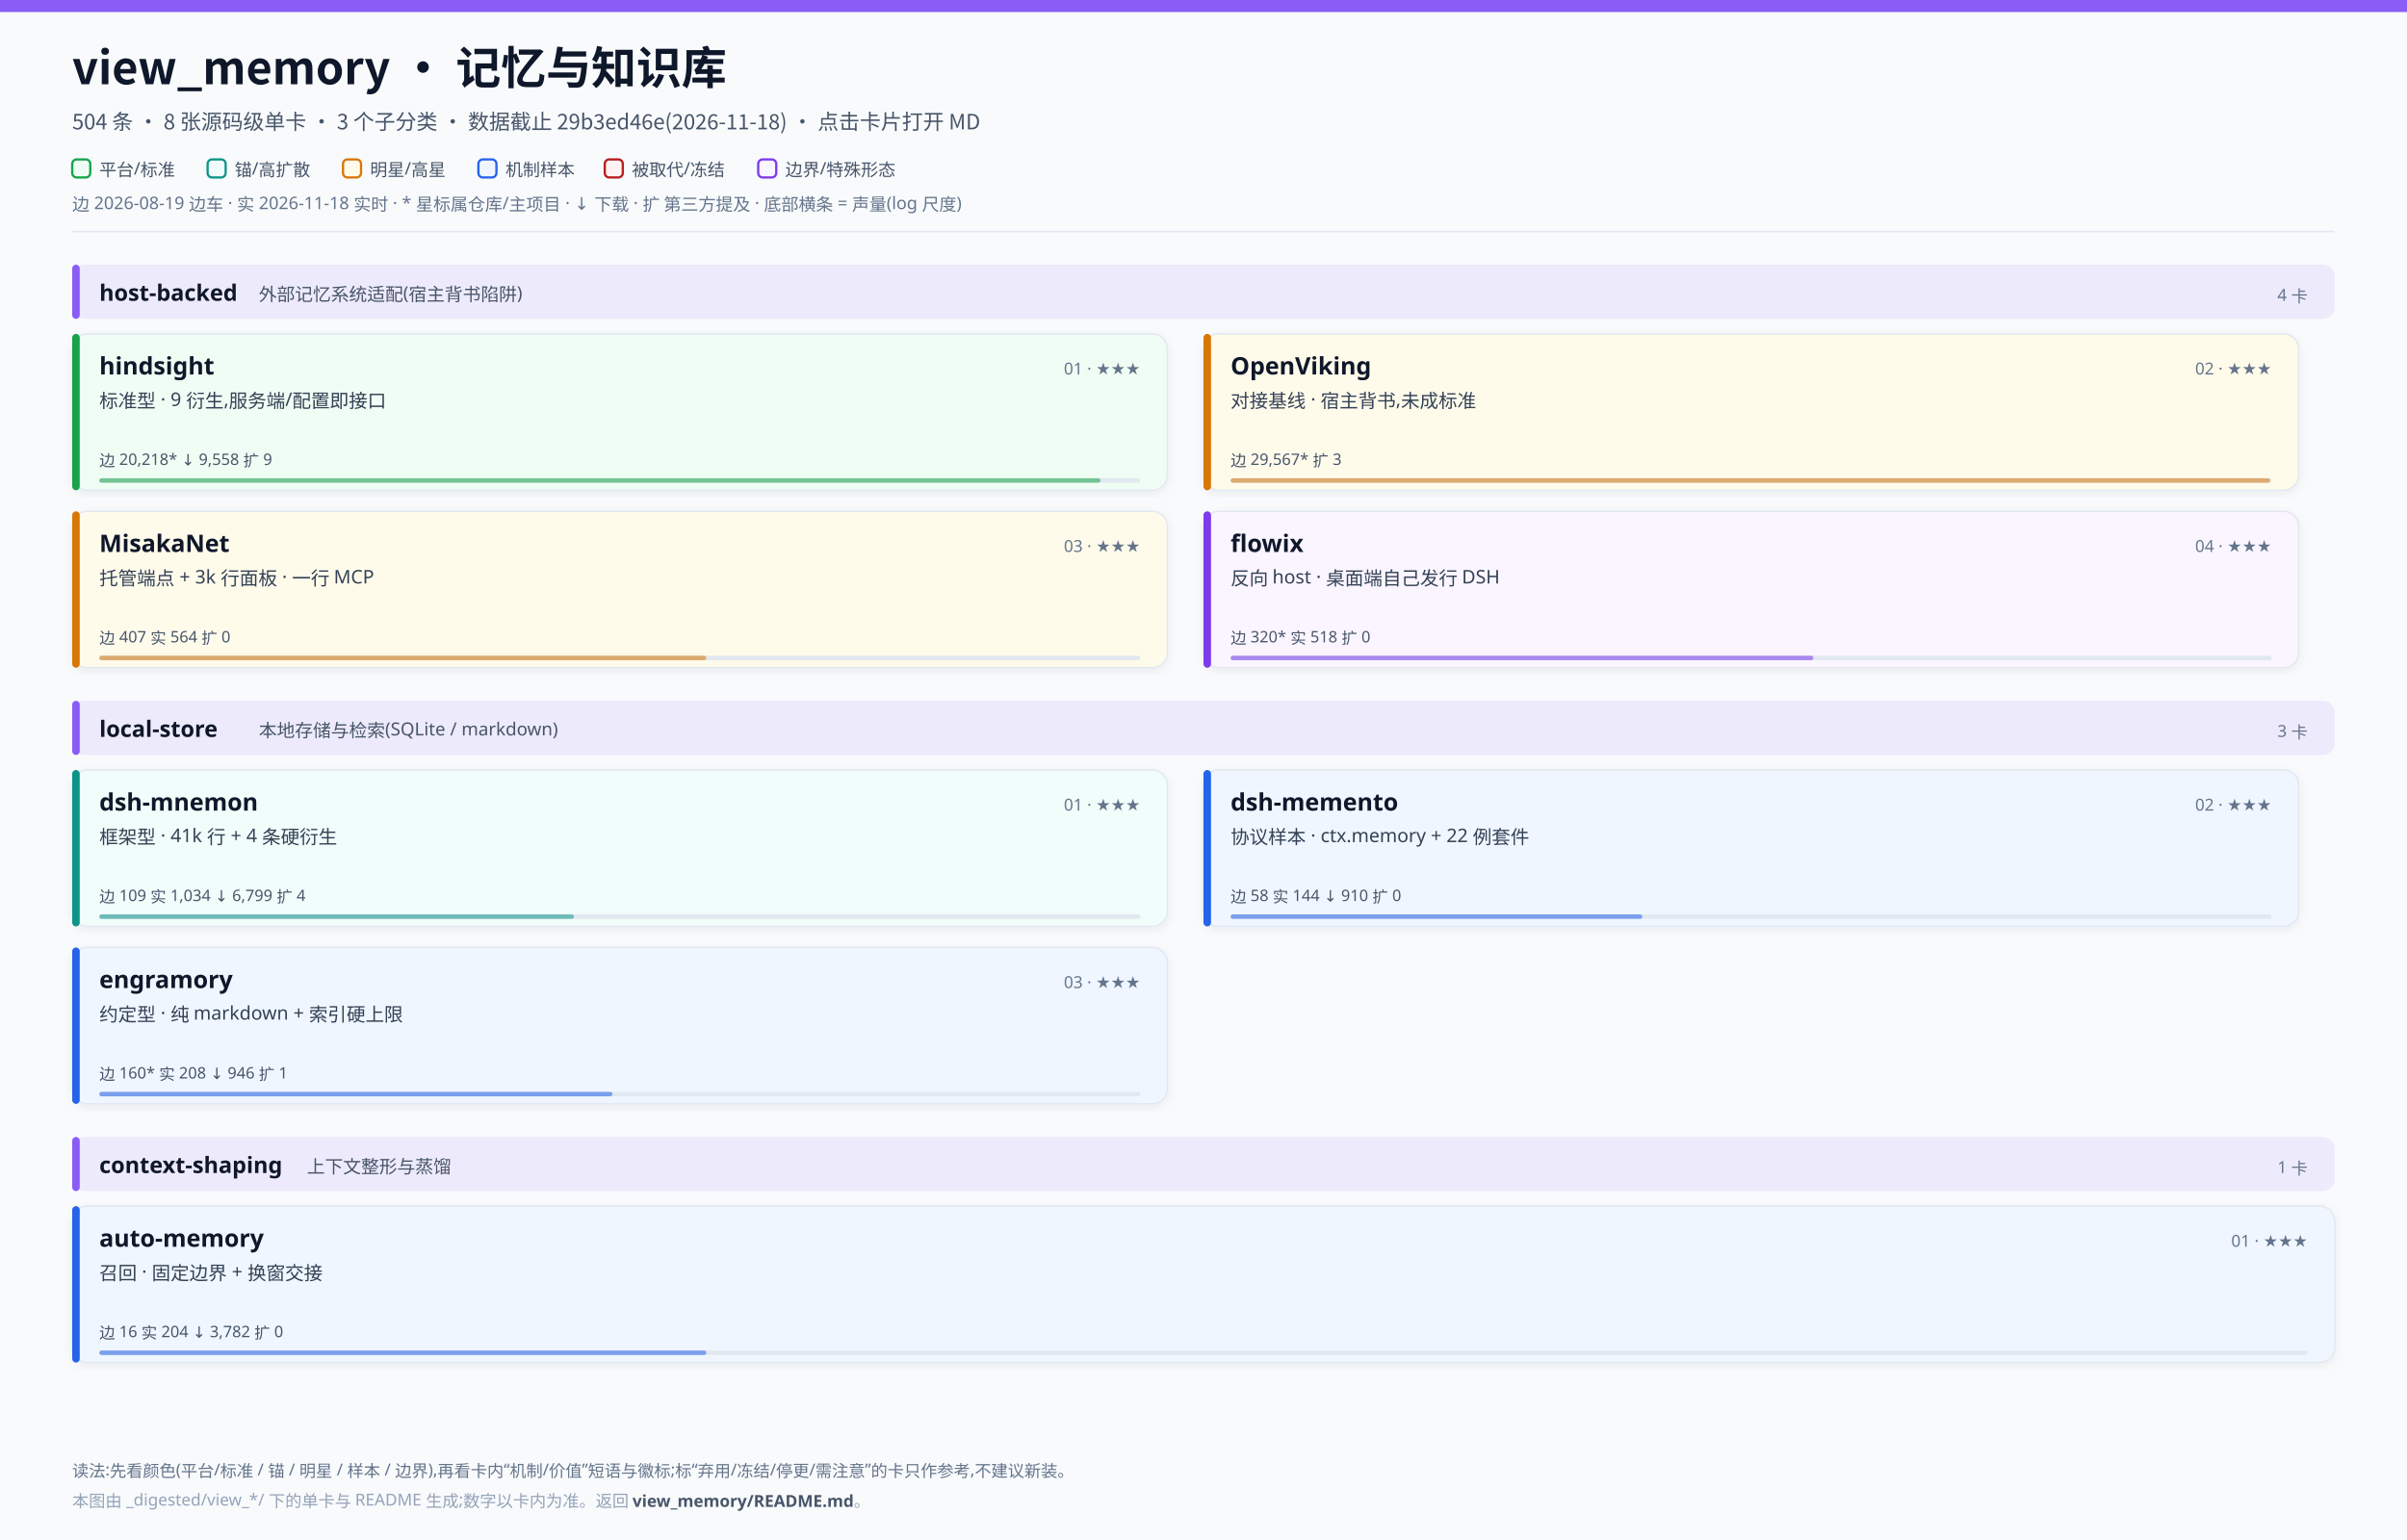
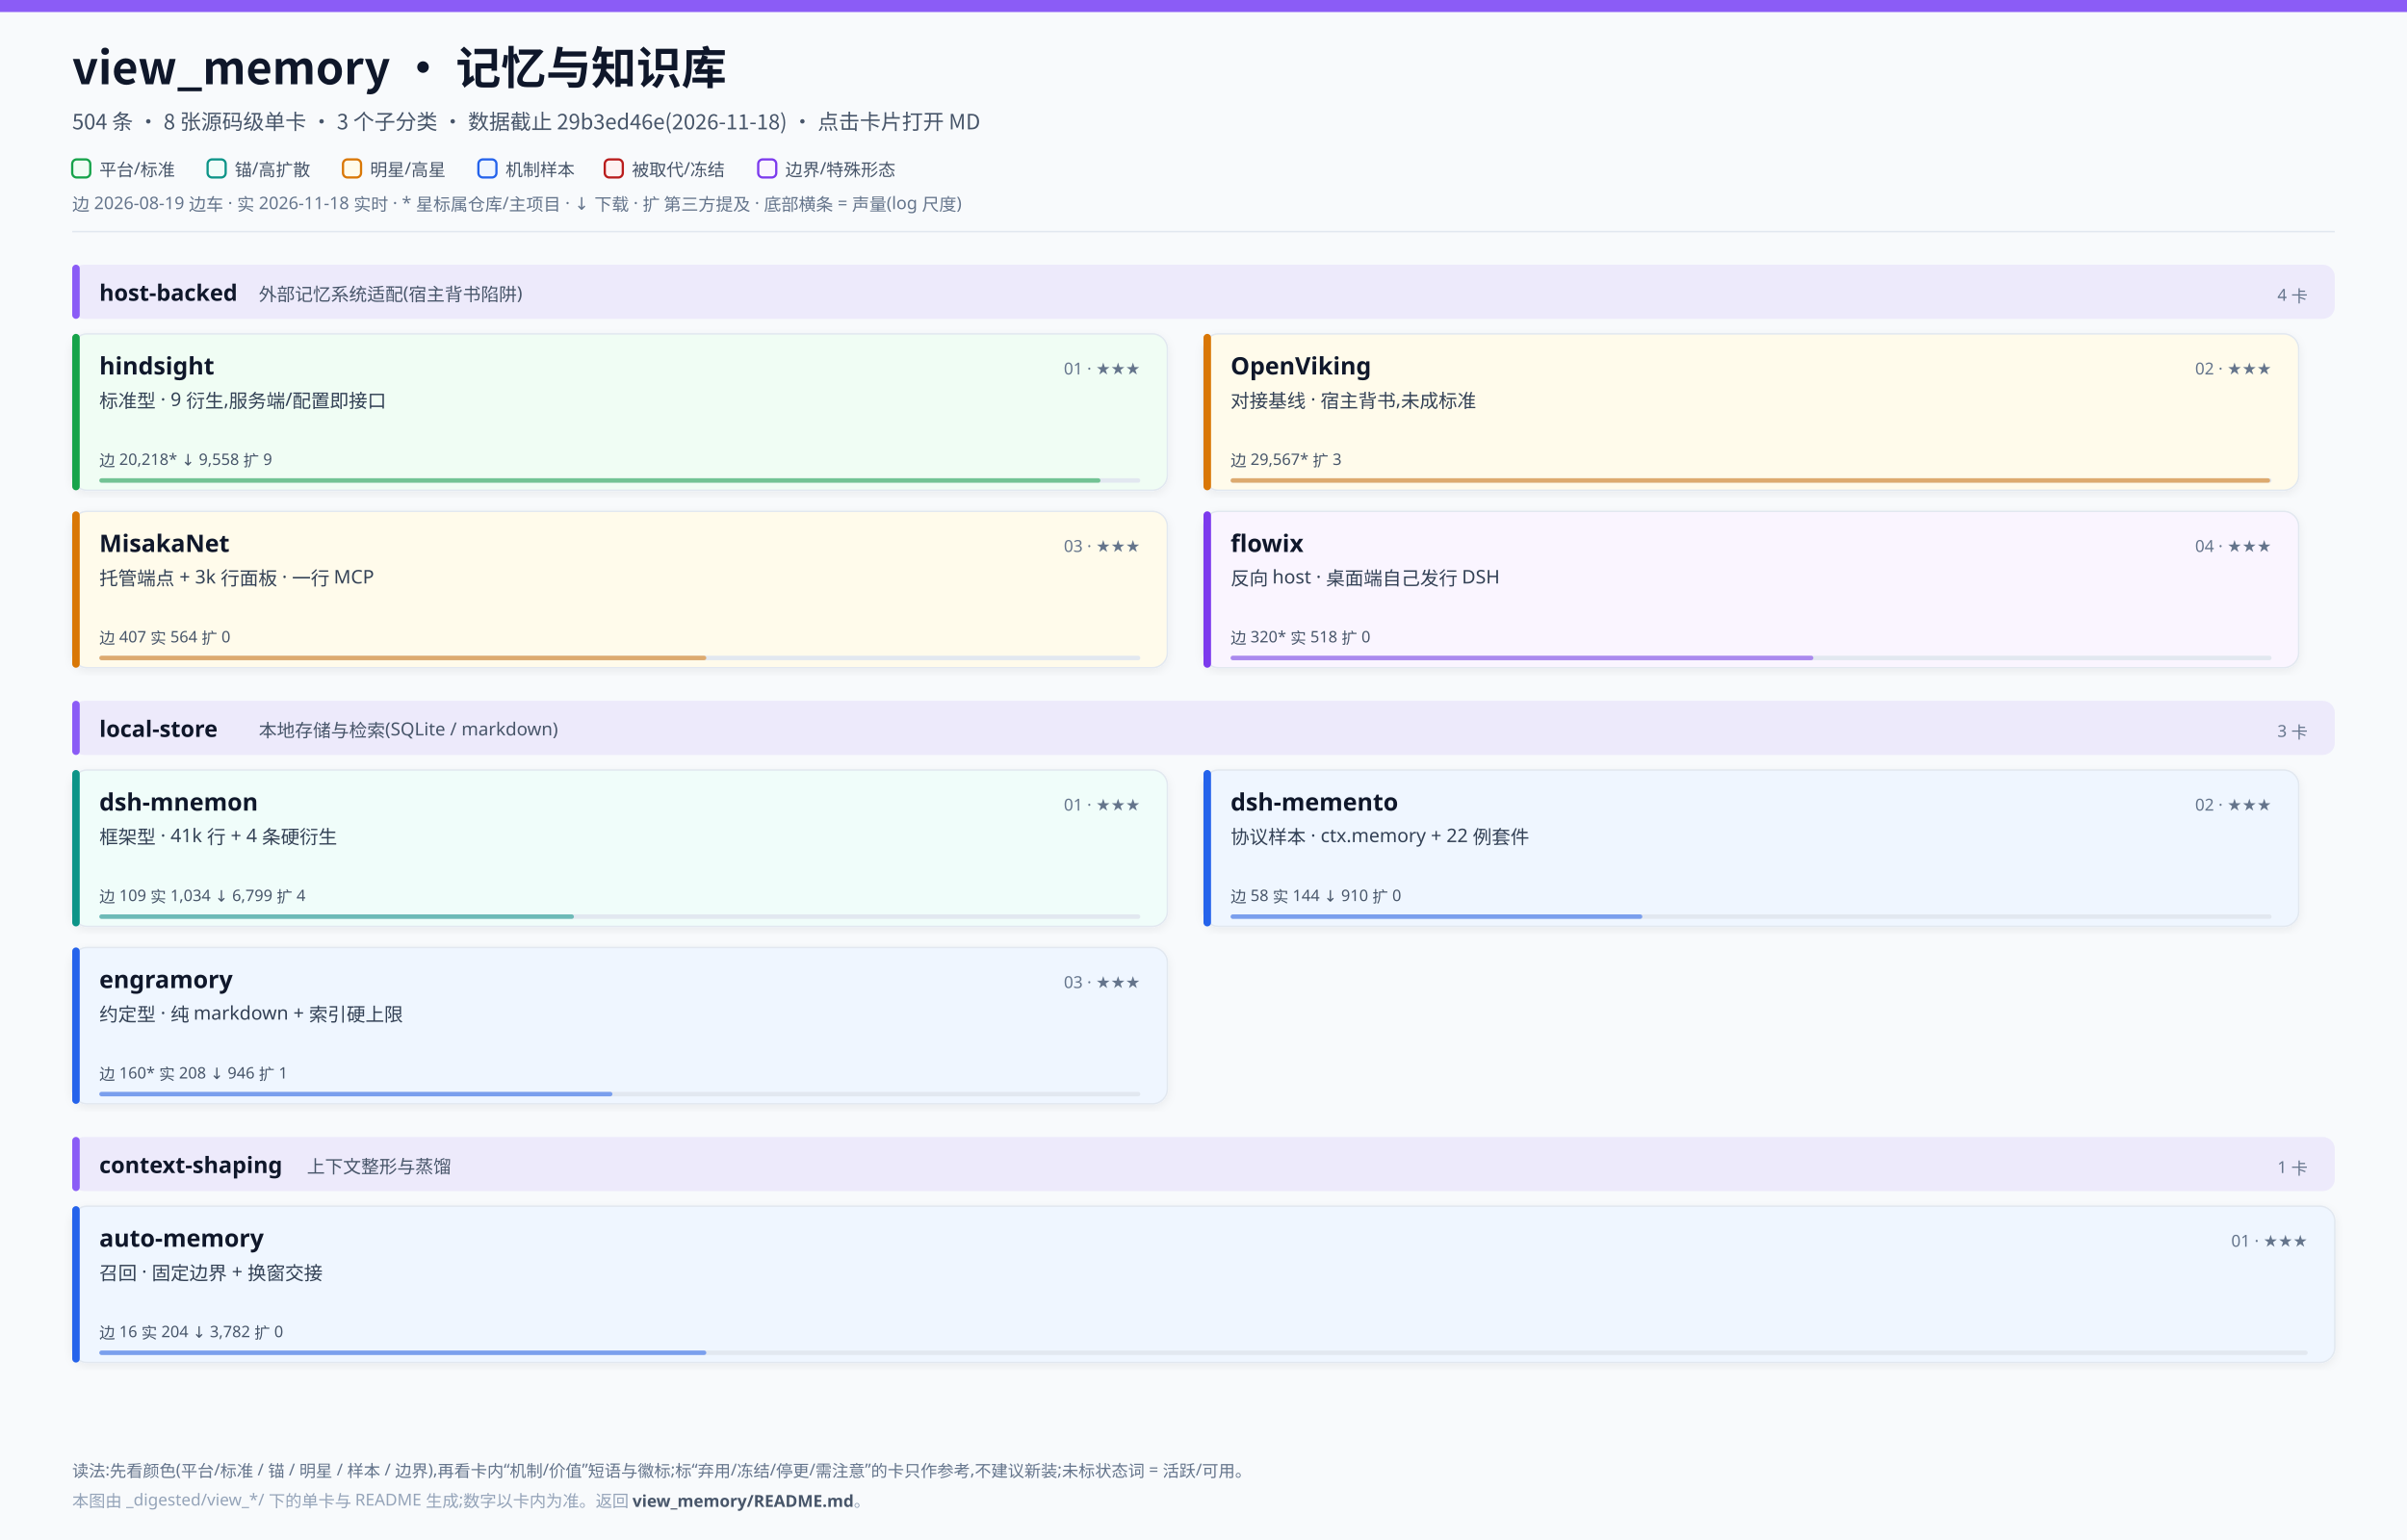
<svg xmlns="http://www.w3.org/2000/svg" xmlns:xlink="http://www.w3.org/1999/xlink" width="1600" height="1024" viewBox="0 0 1600 1024" role="img" aria-labelledby="t d">
  <defs>
    <filter id="shadow" x="-5%" y="-5%" width="110%" height="110%">
      <feDropShadow dx="0" dy="2" stdDeviation="3" flood-color="#0f172a" flood-opacity="0.06" />
    </filter>
  </defs>
  <rect width="1600" height="1024" fill="#f8fafc" />
  <rect x="0" y="0" width="1600" height="8" fill="#8b5cf6" />
  <a xlink:href="README.md" href="README.md">
    <text x="48" y="56" font-family="'PingFang SC','Noto Sans CJK SC','Microsoft YaHei',sans-serif" font-size="30" font-weight="700" fill="#0f172a">view_memory · 记忆与知识库</text>
  </a>
  <text x="48" y="86" font-family="'PingFang SC','Noto Sans CJK SC','Microsoft YaHei',sans-serif" font-size="14" fill="#475569">504 条 · 8 张源码级单卡 · 3 个子分类 · 数据截止 29b3ed46e(2026-11-18) · 点击卡片打开 MD</text>
  <rect x="48" y="106" width="12" height="12" rx="3" fill="#f0fdf4" stroke="#16a34a" stroke-width="1.5" />
  <text x="66" y="117" font-family="sans-serif" font-size="11.5" fill="#475569">平台/标准</text>
  <rect x="138" y="106" width="12" height="12" rx="3" fill="#f0fdfa" stroke="#0d9488" stroke-width="1.5" />
  <text x="156" y="117" font-family="sans-serif" font-size="11.5" fill="#475569">锚/高扩散</text>
  <rect x="228" y="106" width="12" height="12" rx="3" fill="#fffbeb" stroke="#d97706" stroke-width="1.5" />
  <text x="246" y="117" font-family="sans-serif" font-size="11.5" fill="#475569">明星/高星</text>
  <rect x="318" y="106" width="12" height="12" rx="3" fill="#eff6ff" stroke="#2563eb" stroke-width="1.5" />
  <text x="336" y="117" font-family="sans-serif" font-size="11.5" fill="#475569">机制样本</text>
  <rect x="402" y="106" width="12" height="12" rx="3" fill="#fef2f2" stroke="#b91c1c" stroke-width="1.5" />
  <text x="420" y="117" font-family="sans-serif" font-size="11.5" fill="#475569">被取代/冻结</text>
  <rect x="504" y="106" width="12" height="12" rx="3" fill="#faf5ff" stroke="#7c3aed" stroke-width="1.5" />
  <text x="522" y="117" font-family="sans-serif" font-size="11.5" fill="#475569">边界/特殊形态</text>
  <text x="48" y="140" font-family="sans-serif" font-size="11.5" fill="#64748b">边 2026-08-19 边车 · 实 2026-11-18 实时 · * 星标属仓库/主项目 · ↓ 下载 · 扩 第三方提及 · 底部横条 = 声量(log 尺度)</text>
  <line x1="48" y1="154" x2="1552" y2="154" stroke="#e2e8f0" />
  <a xlink:href="host-backed/README.md" href="host-backed/README.md">
    <rect x="48" y="176" width="1504" height="36" rx="8" fill="#8b5cf6" fill-opacity="0.10" />
    <rect x="48" y="176" width="5" height="36" rx="2.5" fill="#8b5cf6" />
    <text x="66" y="200" font-family="'PingFang SC',sans-serif" font-size="15" font-weight="700" fill="#0f172a">host-backed</text>
    <text x="172" y="200" font-family="'PingFang SC',sans-serif" font-size="12" fill="#475569">外部记忆系统适配(宿主背书陷阱)</text>
    <text x="1534" y="200" text-anchor="end" font-family="sans-serif" font-size="11" fill="#64748b">4 卡</text>
  </a>
  <a xlink:href="host-backed/01-hindsight.md" href="host-backed/01-hindsight.md">
    <g>
      <rect x="48" y="222" width="728" height="104" rx="10" fill="#f0fdf4" stroke="#e2e8f0" filter="url(#shadow)" />
      <rect x="48" y="222" width="5" height="104" rx="2.5" fill="#16a34a" />
      <text x="66" y="249" font-family="'PingFang SC',sans-serif" font-size="16" font-weight="700" fill="#0f172a">hindsight</text>
      <text x="758" y="249" text-anchor="end" font-family="sans-serif" font-size="11" fill="#64748b">01 · ★★★</text>
      <text x="66" y="271" font-family="'PingFang SC',sans-serif" font-size="12.5" fill="#334155">标准型 · 9 衍生,服务端/配置即接口</text>
      <text x="66" y="310" font-family="sans-serif" font-size="10.5" fill="#475569">边 20,218*   ↓ 9,558   扩 9</text>
      <rect x="66" y="318" width="692" height="3" rx="1.5" fill="#e2e8f0" />
      <rect x="66" y="318" width="665.5" height="3" rx="1.5" fill="#16a34a" fill-opacity="0.55" />
    </g>
  </a>
  <a xlink:href="host-backed/02-openviking.md" href="host-backed/02-openviking.md">
    <g>
      <rect x="800" y="222" width="728" height="104" rx="10" fill="#fffbeb" stroke="#e2e8f0" filter="url(#shadow)" />
      <rect x="800" y="222" width="5" height="104" rx="2.5" fill="#d97706" />
      <text x="818" y="249" font-family="'PingFang SC',sans-serif" font-size="16" font-weight="700" fill="#0f172a">OpenViking</text>
      <text x="1510" y="249" text-anchor="end" font-family="sans-serif" font-size="11" fill="#64748b">02 · ★★★</text>
      <text x="818" y="271" font-family="'PingFang SC',sans-serif" font-size="12.5" fill="#334155">对接基线 · 宿主背书,未成标准</text>
      <text x="818" y="310" font-family="sans-serif" font-size="10.5" fill="#475569">边 29,567*   扩 3</text>
      <rect x="818" y="318" width="692" height="3" rx="1.5" fill="#e2e8f0" />
      <rect x="818" y="318" width="691.0" height="3" rx="1.5" fill="#d97706" fill-opacity="0.55" />
    </g>
  </a>
  <a xlink:href="host-backed/03-misakanet.md" href="host-backed/03-misakanet.md">
    <g>
      <rect x="48" y="340" width="728" height="104" rx="10" fill="#fffbeb" stroke="#e2e8f0" filter="url(#shadow)" />
      <rect x="48" y="340" width="5" height="104" rx="2.5" fill="#d97706" />
      <text x="66" y="367" font-family="'PingFang SC',sans-serif" font-size="16" font-weight="700" fill="#0f172a">MisakaNet</text>
      <text x="758" y="367" text-anchor="end" font-family="sans-serif" font-size="11" fill="#64748b">03 · ★★★</text>
      <text x="66" y="389" font-family="'PingFang SC',sans-serif" font-size="12.5" fill="#334155">托管端点 + 3k 行面板 · 一行 MCP</text>
      <text x="66" y="428" font-family="sans-serif" font-size="10.5" fill="#475569">边 407   实 564   扩 0</text>
      <rect x="66" y="436" width="692" height="3" rx="1.5" fill="#e2e8f0" />
      <rect x="66" y="436" width="403.5" height="3" rx="1.5" fill="#d97706" fill-opacity="0.55" />
    </g>
  </a>
  <a xlink:href="host-backed/04-flowix.md" href="host-backed/04-flowix.md">
    <g>
      <rect x="800" y="340" width="728" height="104" rx="10" fill="#faf5ff" stroke="#e2e8f0" filter="url(#shadow)" />
      <rect x="800" y="340" width="5" height="104" rx="2.5" fill="#7c3aed" />
      <text x="818" y="367" font-family="'PingFang SC',sans-serif" font-size="16" font-weight="700" fill="#0f172a">flowix</text>
      <text x="1510" y="367" text-anchor="end" font-family="sans-serif" font-size="11" fill="#64748b">04 · ★★★</text>
      <text x="818" y="389" font-family="'PingFang SC',sans-serif" font-size="12.5" fill="#334155">反向 host · 桌面端自己发行 DSH</text>
      <text x="818" y="428" font-family="sans-serif" font-size="10.5" fill="#475569">边 320*   实 518   扩 0</text>
      <rect x="818" y="436" width="692" height="3" rx="1.5" fill="#e2e8f0" />
      <rect x="818" y="436" width="387.4" height="3" rx="1.5" fill="#7c3aed" fill-opacity="0.55" />
    </g>
  </a>
  <a xlink:href="local-store/README.md" href="local-store/README.md">
    <rect x="48" y="466" width="1504" height="36" rx="8" fill="#8b5cf6" fill-opacity="0.10" />
    <rect x="48" y="466" width="5" height="36" rx="2.5" fill="#8b5cf6" />
    <text x="66" y="490" font-family="'PingFang SC',sans-serif" font-size="15" font-weight="700" fill="#0f172a">local-store</text>
    <text x="172" y="490" font-family="'PingFang SC',sans-serif" font-size="12" fill="#475569">本地存储与检索(SQLite / markdown)</text>
    <text x="1534" y="490" text-anchor="end" font-family="sans-serif" font-size="11" fill="#64748b">3 卡</text>
  </a>
  <a xlink:href="local-store/01-dsh-mnemon.md" href="local-store/01-dsh-mnemon.md">
    <g>
      <rect x="48" y="512" width="728" height="104" rx="10" fill="#f0fdfa" stroke="#e2e8f0" filter="url(#shadow)" />
      <rect x="48" y="512" width="5" height="104" rx="2.5" fill="#0d9488" />
      <text x="66" y="539" font-family="'PingFang SC',sans-serif" font-size="16" font-weight="700" fill="#0f172a">dsh-mnemon</text>
      <text x="758" y="539" text-anchor="end" font-family="sans-serif" font-size="11" fill="#64748b">01 · ★★★</text>
      <text x="66" y="561" font-family="'PingFang SC',sans-serif" font-size="12.5" fill="#334155">框架型 · 41k 行 + 4 条硬衍生</text>
      <text x="66" y="600" font-family="sans-serif" font-size="10.5" fill="#475569">边 109   实 1,034   ↓ 6,799   扩 4</text>
      <rect x="66" y="608" width="692" height="3" rx="1.5" fill="#e2e8f0" />
      <rect x="66" y="608" width="315.5" height="3" rx="1.5" fill="#0d9488" fill-opacity="0.55" />
    </g>
  </a>
  <a xlink:href="local-store/02-dsh-memento.md" href="local-store/02-dsh-memento.md">
    <g>
      <rect x="800" y="512" width="728" height="104" rx="10" fill="#eff6ff" stroke="#e2e8f0" filter="url(#shadow)" />
      <rect x="800" y="512" width="5" height="104" rx="2.5" fill="#2563eb" />
      <text x="818" y="539" font-family="'PingFang SC',sans-serif" font-size="16" font-weight="700" fill="#0f172a">dsh-memento</text>
      <text x="1510" y="539" text-anchor="end" font-family="sans-serif" font-size="11" fill="#64748b">02 · ★★★</text>
      <text x="818" y="561" font-family="'PingFang SC',sans-serif" font-size="12.5" fill="#334155">协议样本 · ctx.memory + 22 例套件</text>
      <text x="818" y="600" font-family="sans-serif" font-size="10.5" fill="#475569">边 58   实 144   ↓ 910   扩 0</text>
      <rect x="818" y="608" width="692" height="3" rx="1.5" fill="#e2e8f0" />
      <rect x="818" y="608" width="273.7" height="3" rx="1.5" fill="#2563eb" fill-opacity="0.55" />
    </g>
  </a>
  <a xlink:href="local-store/03-engramory.md" href="local-store/03-engramory.md">
    <g>
      <rect x="48" y="630" width="728" height="104" rx="10" fill="#eff6ff" stroke="#e2e8f0" filter="url(#shadow)" />
      <rect x="48" y="630" width="5" height="104" rx="2.5" fill="#2563eb" />
      <text x="66" y="657" font-family="'PingFang SC',sans-serif" font-size="16" font-weight="700" fill="#0f172a">engramory</text>
      <text x="758" y="657" text-anchor="end" font-family="sans-serif" font-size="11" fill="#64748b">03 · ★★★</text>
      <text x="66" y="679" font-family="'PingFang SC',sans-serif" font-size="12.5" fill="#334155">约定型 · 纯 markdown + 索引硬上限</text>
      <text x="66" y="718" font-family="sans-serif" font-size="10.5" fill="#475569">边 160*   实 208   ↓ 946   扩 1</text>
      <rect x="66" y="726" width="692" height="3" rx="1.5" fill="#e2e8f0" />
      <rect x="66" y="726" width="341.1" height="3" rx="1.5" fill="#2563eb" fill-opacity="0.55" />
    </g>
  </a>
  <a xlink:href="context-shaping/README.md" href="context-shaping/README.md">
    <rect x="48" y="756" width="1504" height="36" rx="8" fill="#8b5cf6" fill-opacity="0.10" />
    <rect x="48" y="756" width="5" height="36" rx="2.5" fill="#8b5cf6" />
    <text x="66" y="780" font-family="'PingFang SC',sans-serif" font-size="15" font-weight="700" fill="#0f172a">context-shaping</text>
    <text x="204" y="780" font-family="'PingFang SC',sans-serif" font-size="12" fill="#475569">上下文整形与蒸馏</text>
    <text x="1534" y="780" text-anchor="end" font-family="sans-serif" font-size="11" fill="#64748b">1 卡</text>
  </a>
  <a xlink:href="context-shaping/01-dsh-auto-memory.md" href="context-shaping/01-dsh-auto-memory.md">
    <g>
      <rect x="48" y="802" width="1504" height="104" rx="10" fill="#eff6ff" stroke="#e2e8f0" filter="url(#shadow)" />
      <rect x="48" y="802" width="5" height="104" rx="2.5" fill="#2563eb" />
      <text x="66" y="829" font-family="'PingFang SC',sans-serif" font-size="16" font-weight="700" fill="#0f172a">auto-memory</text>
      <text x="1534" y="829" text-anchor="end" font-family="sans-serif" font-size="11" fill="#64748b">01 · ★★★</text>
      <text x="66" y="851" font-family="'PingFang SC',sans-serif" font-size="12.5" fill="#334155">召回 · 固定边界 + 换窗交接</text>
      <text x="66" y="890" font-family="sans-serif" font-size="10.5" fill="#475569">边 16   实 204   ↓ 3,782   扩 0</text>
      <rect x="66" y="898" width="1468" height="3" rx="1.5" fill="#e2e8f0" />
      <rect x="66" y="898" width="403.5" height="3" rx="1.5" fill="#2563eb" fill-opacity="0.55" />
    </g>
  </a>
-   <text x="48" y="982" font-family="sans-serif" font-size="11" fill="#64748b">读法:先看颜色(平台/标准 / 锚 / 明星 / 样本 / 边界),再看卡内“机制/价值”短语与徽标;标“弃用/冻结/停更/需注意”的卡只作参考,不建议新装。</text>
+   <text x="48" y="982" font-family="sans-serif" font-size="11" fill="#64748b">读法:先看颜色(平台/标准 / 锚 / 明星 / 样本 / 边界),再看卡内“机制/价值”短语与徽标;标“弃用/冻结/停更/需注意”的卡只作参考,不建议新装;未标状态词 = 活跃/可用。</text>
  <text x="48" y="1002" font-family="sans-serif" font-size="11" fill="#94a3b8">本图由 _digested/view_*/ 下的单卡与 README 生成;数字以卡内为准。返回 <tspan font-weight="600" fill="#475569">view_memory/README.md</tspan>。</text>
</svg>
